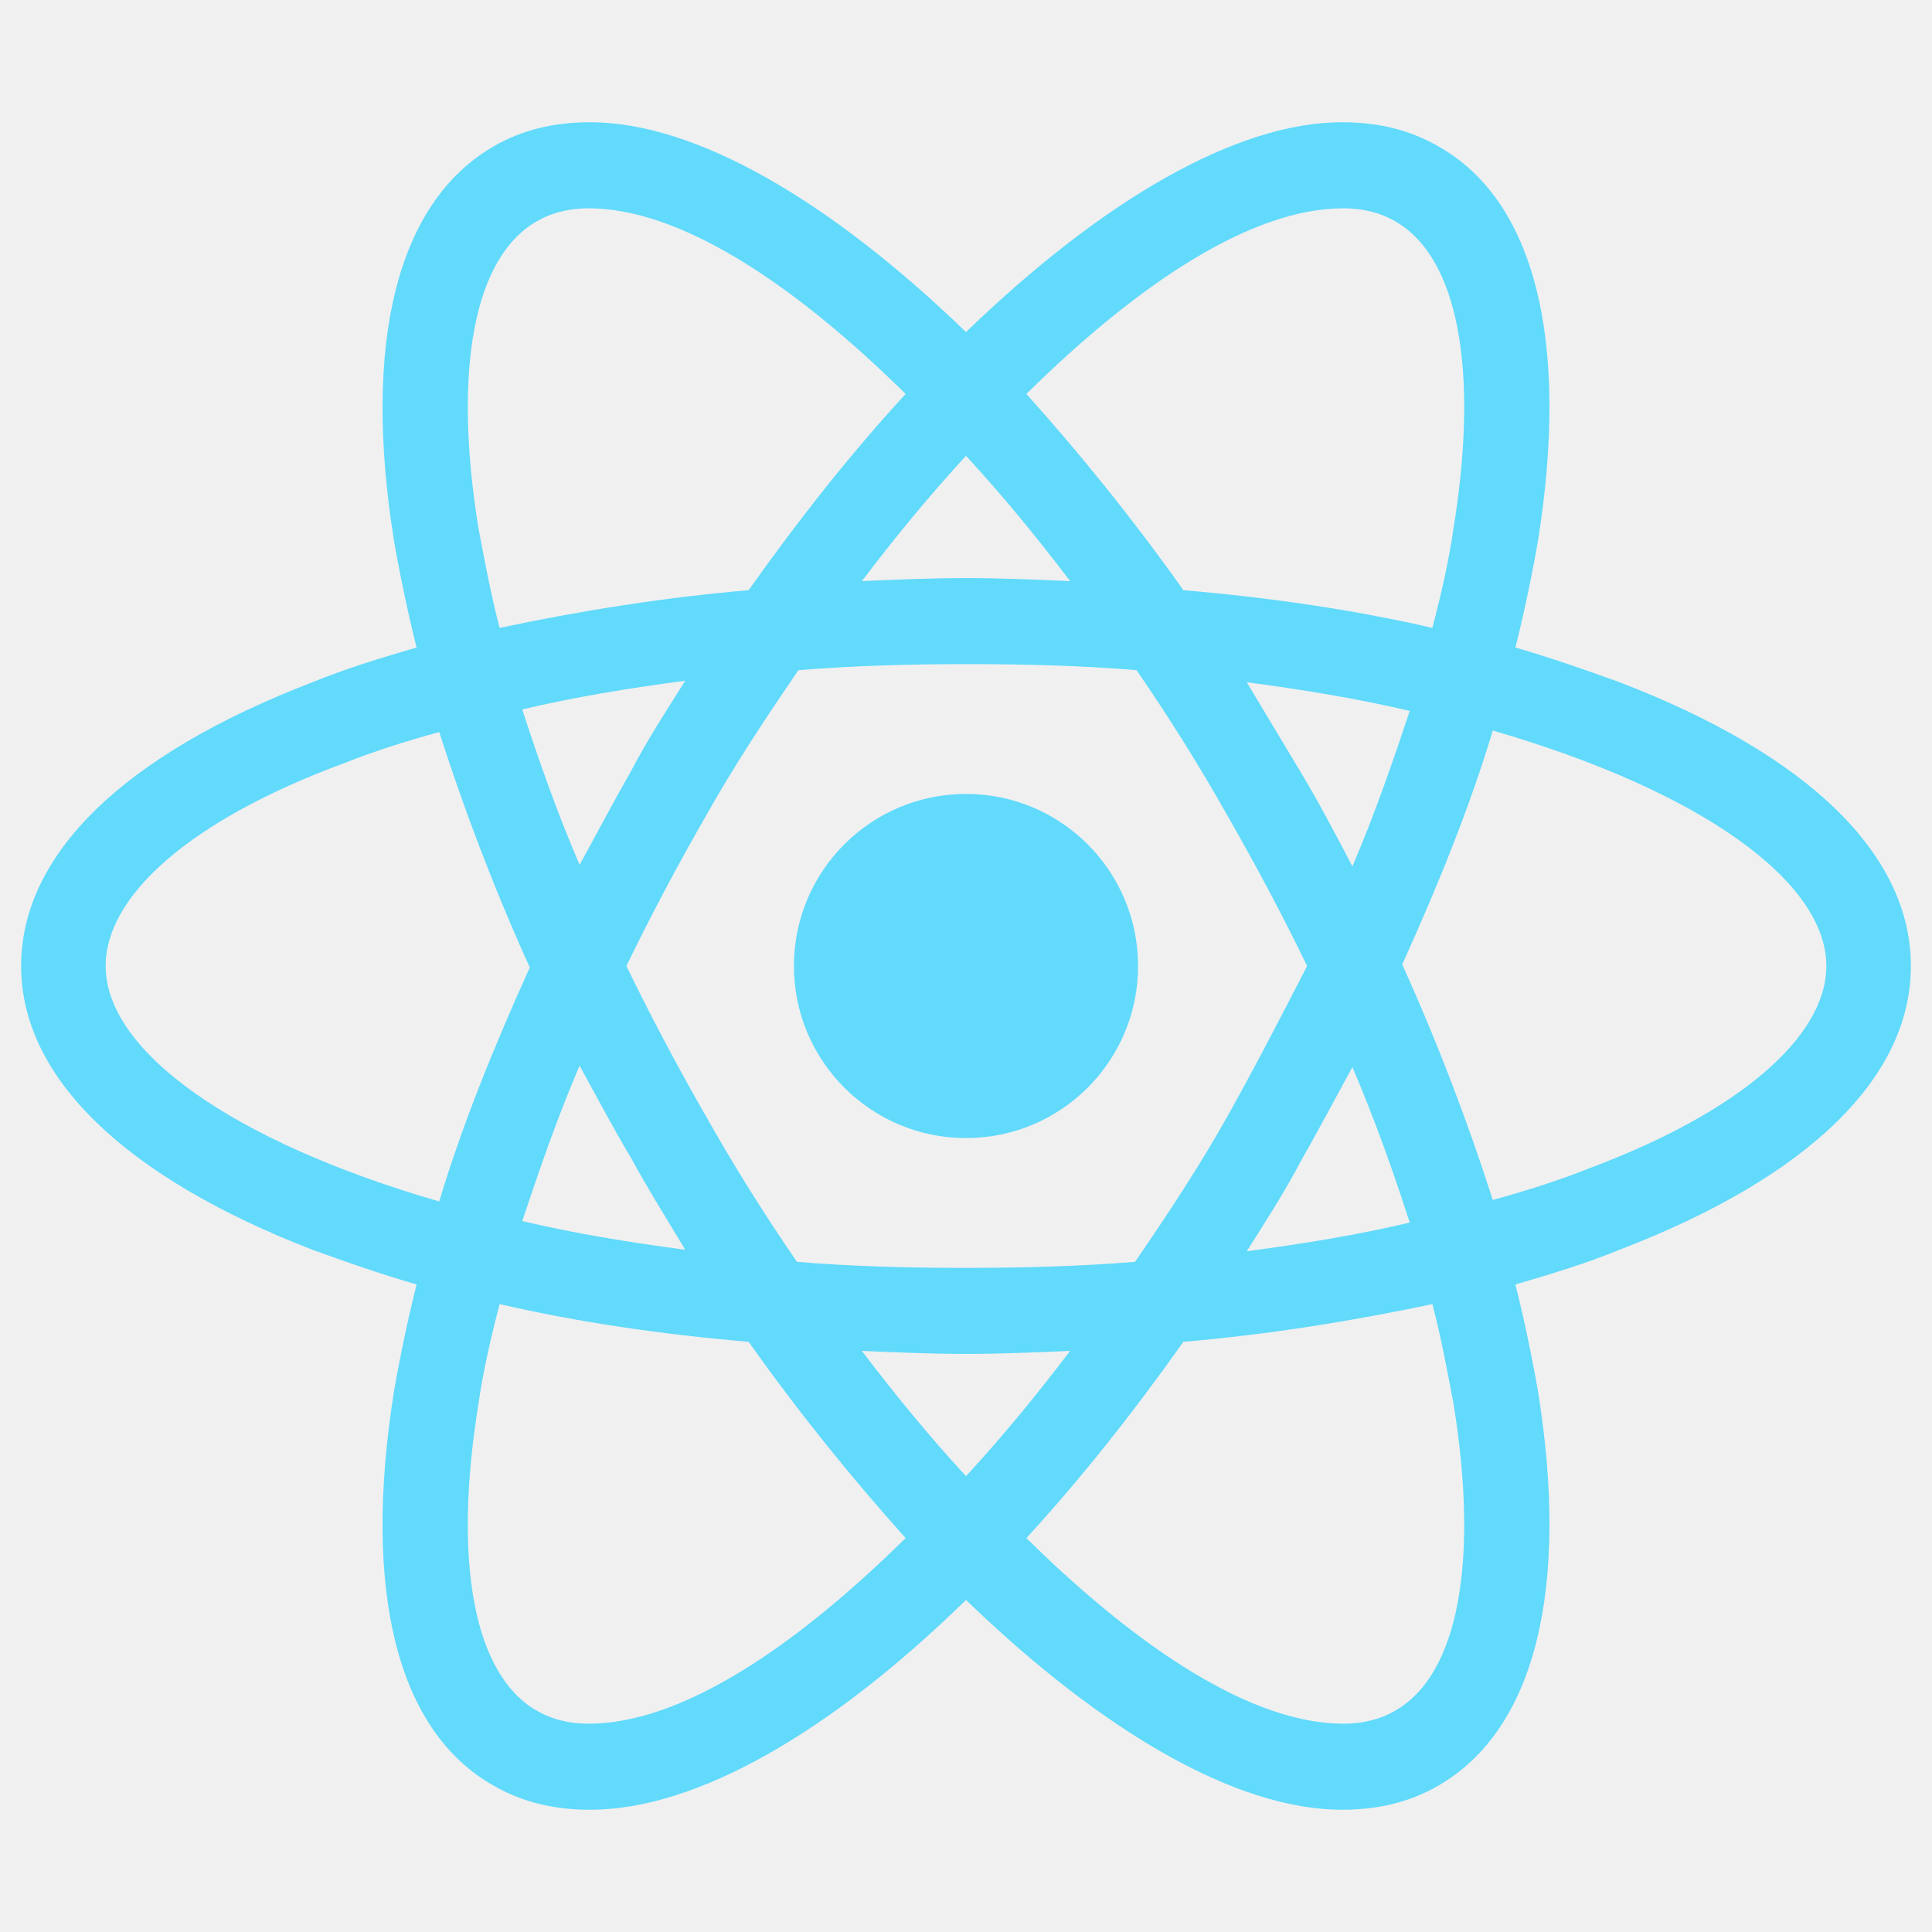
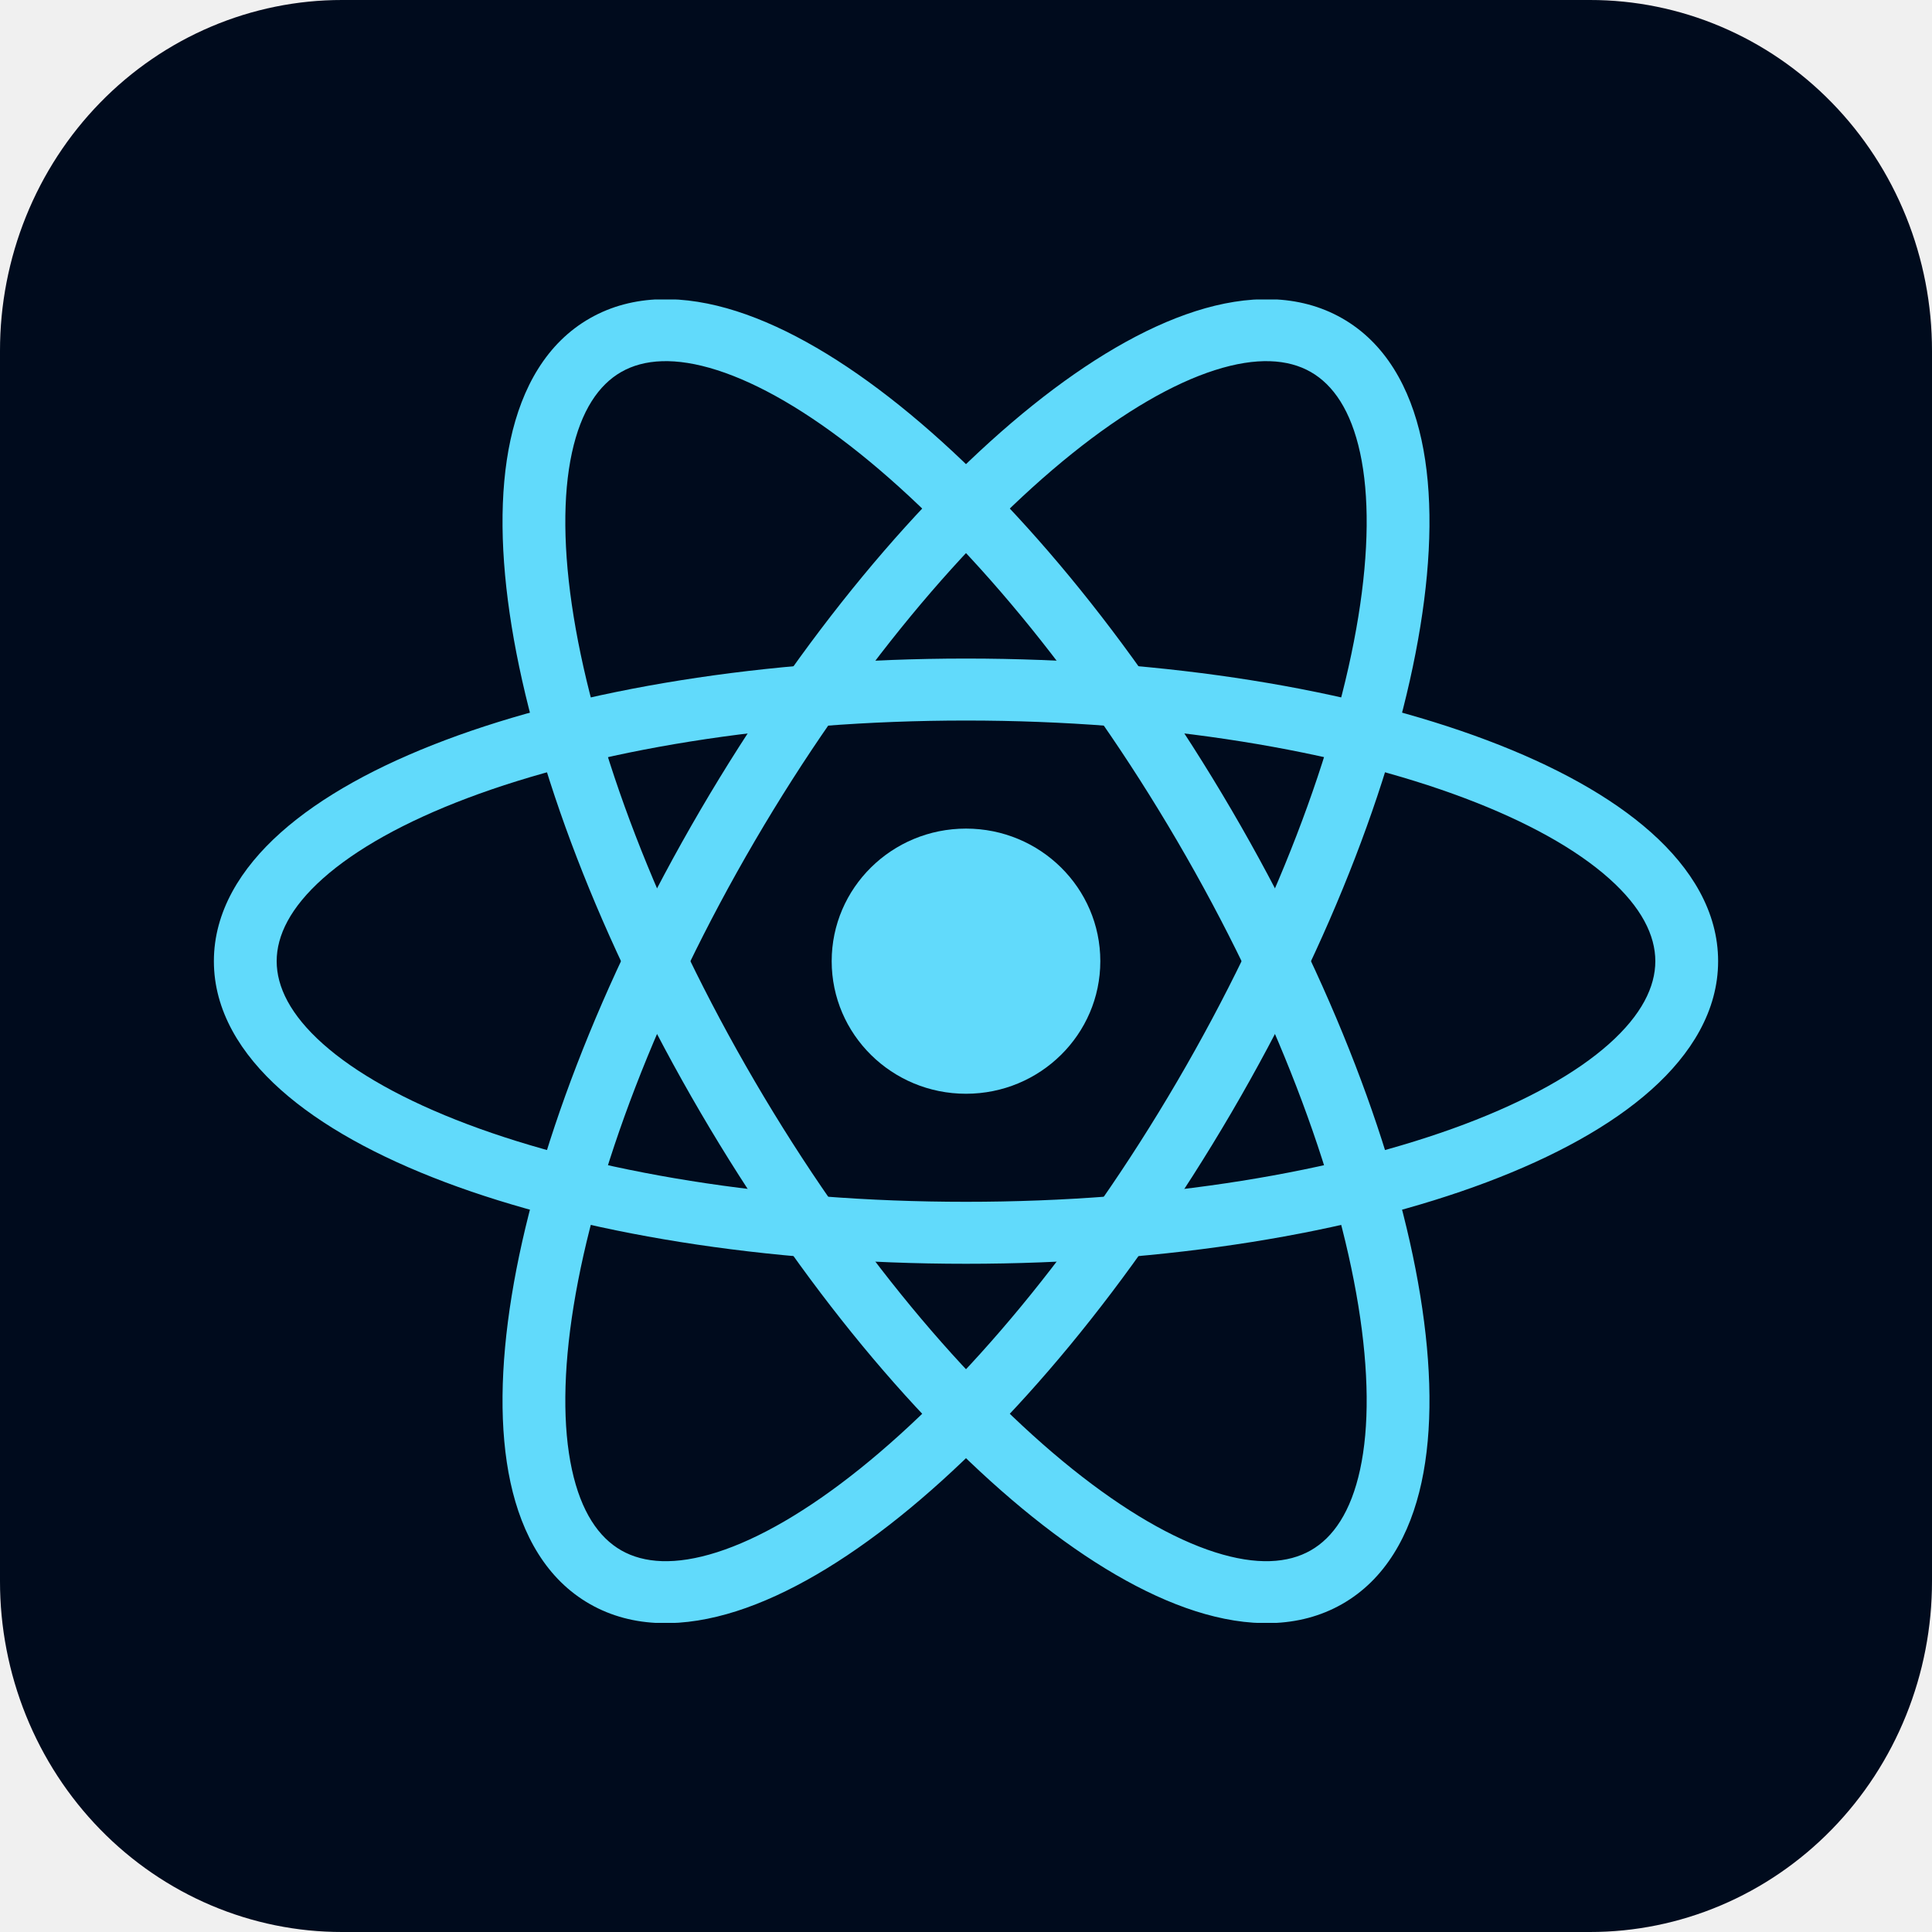
- <svg xmlns="http://www.w3.org/2000/svg" width="128" height="128" viewBox="0 0 128 128" fill="none">
-   <path d="M64 75.4C70.296 75.4 75.4 70.296 75.4 64C75.4 57.704 70.296 52.6 64 52.6C57.704 52.6 52.6 57.704 52.6 64C52.6 70.296 57.704 75.4 64 75.4Z" fill="#61DAFB" />
-   <path d="M107.3 45.2C105.1 44.4 102.8 43.6 100.4 42.9C101 40.5 101.5 38.1 101.9 35.8C104 22.6 101.7 13.3 95.3 9.7C93.4 8.6 91.3 8.1 88.9 8.1C81.9 8.1 73 13.3 64 22C55 13.3 46.1 8.1 39.1 8.1C36.7 8.1 34.6 8.6 32.7 9.7C26.3 13.4 24 22.7 26.1 35.8C26.5 38.1 27 40.5 27.6 42.9C25.2 43.6 22.9 44.3 20.7 45.2C8.2 50 1.4 56.6 1.4 64C1.4 71.4 8.3 78 20.7 82.8C22.9 83.6 25.2 84.4 27.6 85.1C27 87.5 26.5 89.9 26.1 92.2C24 105.4 26.3 114.7 32.7 118.3C34.6 119.4 36.7 119.9 39.1 119.9C46.2 119.9 55.1 114.7 64 106C73 114.7 81.9 119.9 88.9 119.9C91.3 119.9 93.4 119.4 95.3 118.3C101.7 114.6 104 105.3 101.9 92.2C101.5 89.9 101 87.5 100.4 85.1C102.8 84.4 105.1 83.7 107.3 82.8C119.8 78 126.6 71.4 126.6 64C126.6 56.6 119.8 50 107.3 45.2ZM92.5 14.7C96.6 17.1 98 24.5 96.3 35C96 37.1 95.5 39.3 94.9 41.6C89.7 40.4 84.2 39.6 78.4 39.1C75 34.3 71.5 30 68 26.1C75.4 18.8 82.9 13.8 89 13.8C90.3 13.8 91.5 14.1 92.5 14.7ZM81.3 74C79.5 77.2 77.4 80.4 75.2 83.6C71.5 83.9 67.8 84 64 84C60.1 84 56.4 83.9 52.8 83.6C50.6 80.4 48.6 77.2 46.8 74C44.9 70.7 43.1 67.3 41.5 64C43.1 60.7 44.9 57.3 46.8 54C48.6 50.8 50.7 47.6 52.9 44.4C56.6 44.1 60.3 44 64.1 44C68 44 71.7 44.1 75.3 44.4C77.5 47.6 79.5 50.8 81.3 54C83.2 57.3 85 60.7 86.6 64C84.9 67.3 83.2 70.6 81.3 74ZM89.6 70.7C91.1 74.2 92.3 77.6 93.4 81C90 81.8 86.4 82.4 82.6 82.9C83.8 81 85.1 79 86.2 76.9C87.4 74.8 88.5 72.7 89.6 70.7ZM64 97.8C61.6 95.2 59.3 92.4 57.1 89.5C59.4 89.6 61.7 89.7 64 89.7C66.3 89.7 68.6 89.6 70.9 89.5C68.7 92.4 66.4 95.2 64 97.8ZM45.4 82.8C41.6 82.3 38 81.7 34.6 80.9C35.7 77.6 36.9 74.1 38.4 70.6C39.5 72.6 40.6 74.7 41.8 76.7C43 78.9 44.2 80.8 45.4 82.8ZM38.4 57.3C36.9 53.8 35.7 50.4 34.6 47C38 46.2 41.6 45.6 45.4 45.1C44.2 47 42.9 49 41.8 51.1C40.6 53.2 39.5 55.3 38.4 57.3ZM64 30.2C66.4 32.8 68.7 35.6 70.9 38.5C68.6 38.4 66.3 38.3 64 38.3C61.7 38.3 59.4 38.4 57.1 38.5C59.3 35.6 61.6 32.8 64 30.2ZM86.2 51.2L82.6 45.2C86.4 45.7 90 46.3 93.4 47.1C92.3 50.4 91.1 53.9 89.6 57.4C88.5 55.3 87.4 53.2 86.2 51.2ZM31.7 35C30 24.5 31.4 17.1 35.5 14.7C36.5 14.1 37.7 13.8 39 13.8C45 13.8 52.5 18.7 60 26.1C56.5 29.9 53 34.3 49.6 39.1C43.8 39.6 38.3 40.5 33.1 41.6C32.5 39.3 32.1 37.1 31.7 35ZM7 64C7 59.3 12.7 54.3 22.7 50.6C24.7 49.8 26.9 49.1 29.1 48.5C30.7 53.5 32.7 58.8 35.1 64.1C32.7 69.4 30.6 74.6 29.1 79.6C15.3 75.6 7 69.6 7 64ZM35.5 113.3C31.4 110.9 30 103.5 31.7 93C32 90.9 32.5 88.7 33.1 86.4C38.3 87.6 43.8 88.4 49.6 88.9C53 93.7 56.5 98 60 101.9C52.6 109.2 45.1 114.2 39 114.2C37.7 114.2 36.5 113.9 35.5 113.3ZM96.3 93C98 103.5 96.6 110.9 92.5 113.3C91.5 113.9 90.3 114.2 89 114.2C83 114.2 75.5 109.3 68 101.9C71.5 98.1 75 93.7 78.4 88.9C84.2 88.4 89.7 87.5 94.9 86.4C95.5 88.7 95.9 90.9 96.3 93ZM105.3 77.4C103.3 78.2 101.1 78.9 98.9 79.5C97.3 74.5 95.3 69.2 92.9 63.9C95.3 58.6 97.4 53.4 98.9 48.4C112.7 52.4 121 58.4 121 64C121 68.7 115.2 73.7 105.3 77.4Z" fill="#61DAFB" />
+ <svg xmlns="http://www.w3.org/2000/svg" width="200" height="200" viewBox="0 0 200 200" fill="none">
+   <g clip-path="url(#clip0_1_459)">
+     <path d="M35.417 1.61203e-05H164.583C169.236 -0.004 173.843 0.932 178.142 2.756C182.441 4.58 186.347 7.255 189.636 10.629C192.926 14.003 195.535 18.009 197.313 22.419C199.091 26.828 200.004 31.553 200 36.325V163.675C200.004 168.447 199.091 173.172 197.313 177.581C195.535 181.991 192.926 185.997 189.636 189.371C186.347 192.745 182.441 195.42 178.142 197.244C173.843 199.068 169.236 200.004 164.583 200H35.417C30.765 200.004 26.157 199.068 21.858 197.244C17.559 195.42 13.653 192.745 10.364 189.371C7.074 185.997 4.465 181.991 2.687 177.581C0.909 173.172 -0.004 168.447 1.57173e-05 163.675V36.325C-0.004 31.553 0.909 26.828 2.687 22.419C4.465 18.009 7.074 14.003 10.364 10.629C13.653 7.255 17.559 4.58 21.858 2.756C26.157 0.932 30.765 -0.004 35.417 1.61203e-05Z" fill="#000B1D" />
+     <g clip-path="url(#clip1_1_459)">
+       <path d="M100 113.225C107.679 113.225 113.904 107.08 113.904 99.5C113.904 91.92 107.679 85.776 100 85.776C92.321 85.776 86.096 91.92 86.096 99.5C86.096 107.08 92.321 113.225 100 113.225Z" fill="#61DAFB" />
+       <path fill-rule="evenodd" clip-rule="evenodd" d="M33.432 90.936C30.059 93.942 28.641 96.842 28.641 99.5C28.641 102.159 30.059 105.058 33.432 108.064C36.806 111.07 41.869 113.923 48.403 116.386C61.448 121.302 79.69 124.411 100 124.411C120.31 124.411 138.552 121.302 151.597 116.386C158.131 113.923 163.195 111.07 166.568 108.064C169.941 105.058 171.359 102.159 171.359 99.5C171.359 96.842 169.941 93.942 166.568 90.936C163.195 87.931 158.131 85.077 151.597 82.614C138.552 77.698 120.31 74.59 100 74.59C79.69 74.59 61.448 77.698 48.403 82.614C41.869 85.077 36.806 87.931 33.432 90.936ZM46.084 76.621C60.042 71.36 79.105 68.174 100 68.174C120.895 68.174 139.958 71.36 153.916 76.621C160.883 79.246 166.746 82.452 170.923 86.174C175.101 89.896 177.859 94.394 177.859 99.5C177.859 104.606 175.101 109.104 170.923 112.826C166.746 116.549 160.883 119.754 153.916 122.38C139.958 127.64 120.895 130.826 100 130.826C79.105 130.826 60.042 127.64 46.084 122.38C39.117 119.754 33.254 116.549 29.077 112.826C24.899 109.104 22.141 104.606 22.141 99.5C22.141 94.394 24.899 89.896 29.077 86.174C33.254 82.452 39.117 79.246 46.084 76.621Z" fill="#61DAFB" />
+       <path fill-rule="evenodd" clip-rule="evenodd" d="M74.23 38.315C69.906 36.934 66.653 37.172 64.321 38.501C61.988 39.83 60.153 42.492 59.203 46.878C58.252 51.265 58.28 57.02 59.386 63.837C61.595 77.446 67.989 94.594 78.144 111.955C88.299 129.317 100.147 143.356 110.983 152.049C116.411 156.403 121.447 159.305 125.77 160.685C130.095 162.066 133.347 161.828 135.679 160.499C138.012 159.17 139.847 156.509 140.798 152.122C141.748 147.735 141.72 141.98 140.614 135.163C138.405 121.554 132.011 104.407 121.856 87.045C111.701 69.683 99.853 55.644 89.017 46.951C83.589 42.597 78.553 39.695 74.23 38.315ZM93.116 41.972C104.71 51.273 117.038 65.976 127.485 83.837C137.932 101.698 144.668 119.587 147.032 134.148C148.212 141.418 148.331 148.032 147.154 153.464C145.977 158.896 143.409 163.502 138.929 166.055C134.449 168.608 129.124 168.5 123.77 166.79C118.415 165.08 112.672 161.671 106.884 157.028C95.29 147.727 82.962 133.025 72.515 115.163C62.068 97.302 55.332 79.413 52.968 64.852C51.788 57.583 51.669 50.969 52.846 45.536C54.023 40.105 56.59 35.498 61.071 32.945C65.551 30.392 70.876 30.501 76.23 32.21C81.585 33.92 87.328 37.329 93.116 41.972Z" fill="#61DAFB" />
+       <path fill-rule="evenodd" clip-rule="evenodd" d="M140.798 46.879C139.847 42.492 138.012 39.831 135.679 38.501C133.347 37.172 130.095 36.934 125.77 38.315C121.447 39.696 116.411 42.597 110.983 46.951C100.147 55.644 88.299 69.683 78.144 87.045C67.989 104.407 61.595 121.554 59.386 135.164C58.28 141.98 58.252 147.735 59.203 152.122C60.153 156.509 61.988 159.17 64.321 160.499C66.653 161.828 69.906 162.066 74.23 160.686C78.553 159.305 83.589 156.403 89.017 152.049C99.853 143.356 111.701 129.317 121.856 111.955C132.011 94.594 138.405 77.447 140.614 63.837C141.72 57.02 141.748 51.265 140.798 46.879ZM147.032 64.852C144.668 79.413 137.932 97.302 127.485 115.163C117.038 133.025 104.71 147.727 93.116 157.028C87.329 161.671 81.585 165.08 76.23 166.79C70.876 168.5 65.551 168.609 61.071 166.055C56.59 163.502 54.023 158.896 52.846 153.464C51.669 148.032 51.788 141.418 52.968 134.149C55.332 119.587 62.068 101.698 72.515 83.837C82.963 65.976 95.29 51.273 106.884 41.972C112.672 37.329 118.415 33.92 123.77 32.21C129.124 30.501 134.449 30.392 138.929 32.945C143.41 35.498 145.977 40.105 147.154 45.537C148.331 50.969 148.212 57.583 147.032 64.852Z" fill="#61DAFB" />
+     </g>
+   </g>
+   <defs>
+     <clipPath id="clip0_1_459">
+       <rect width="200" height="200" fill="white" />
+     </clipPath>
+     <clipPath id="clip1_1_459">
+       <rect width="156" height="137" fill="white" transform="translate(22 31)" />
+     </clipPath>
+   </defs>
</svg>
